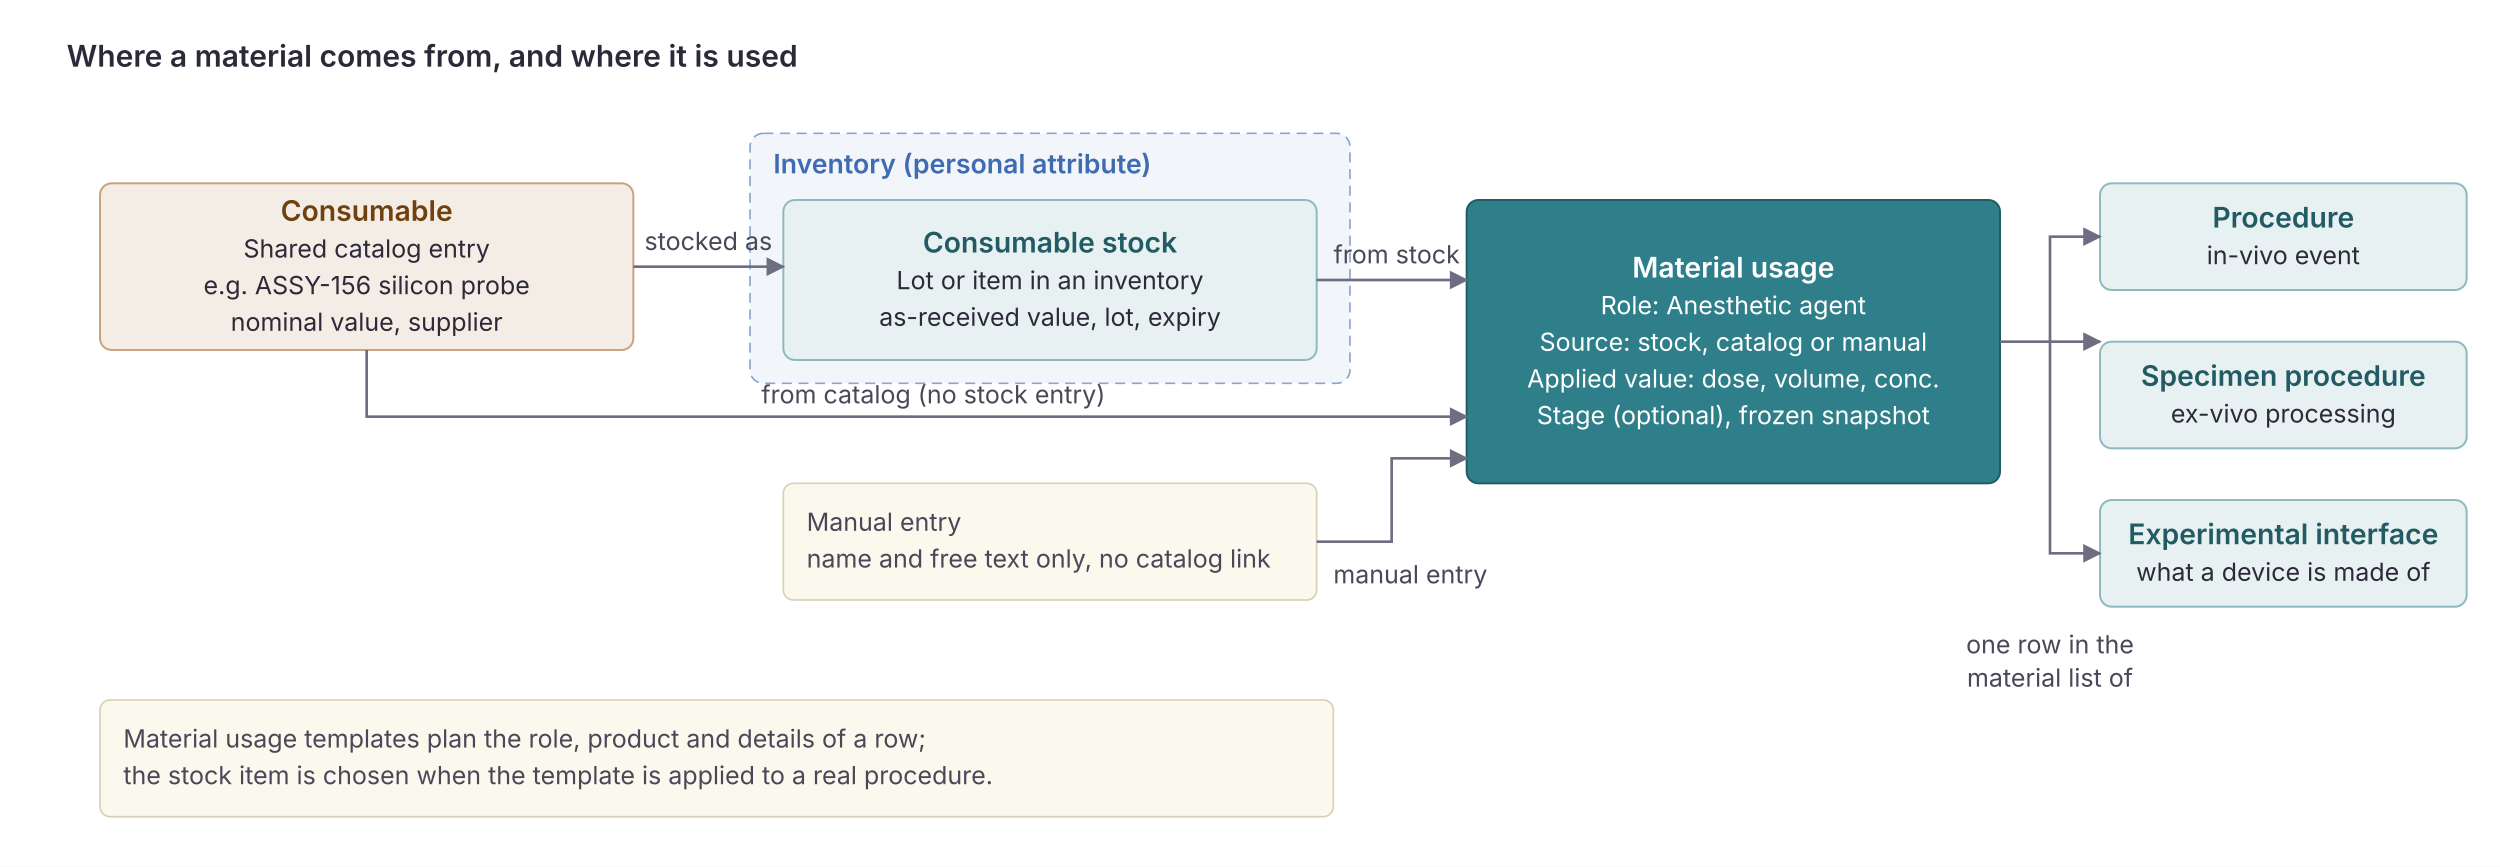
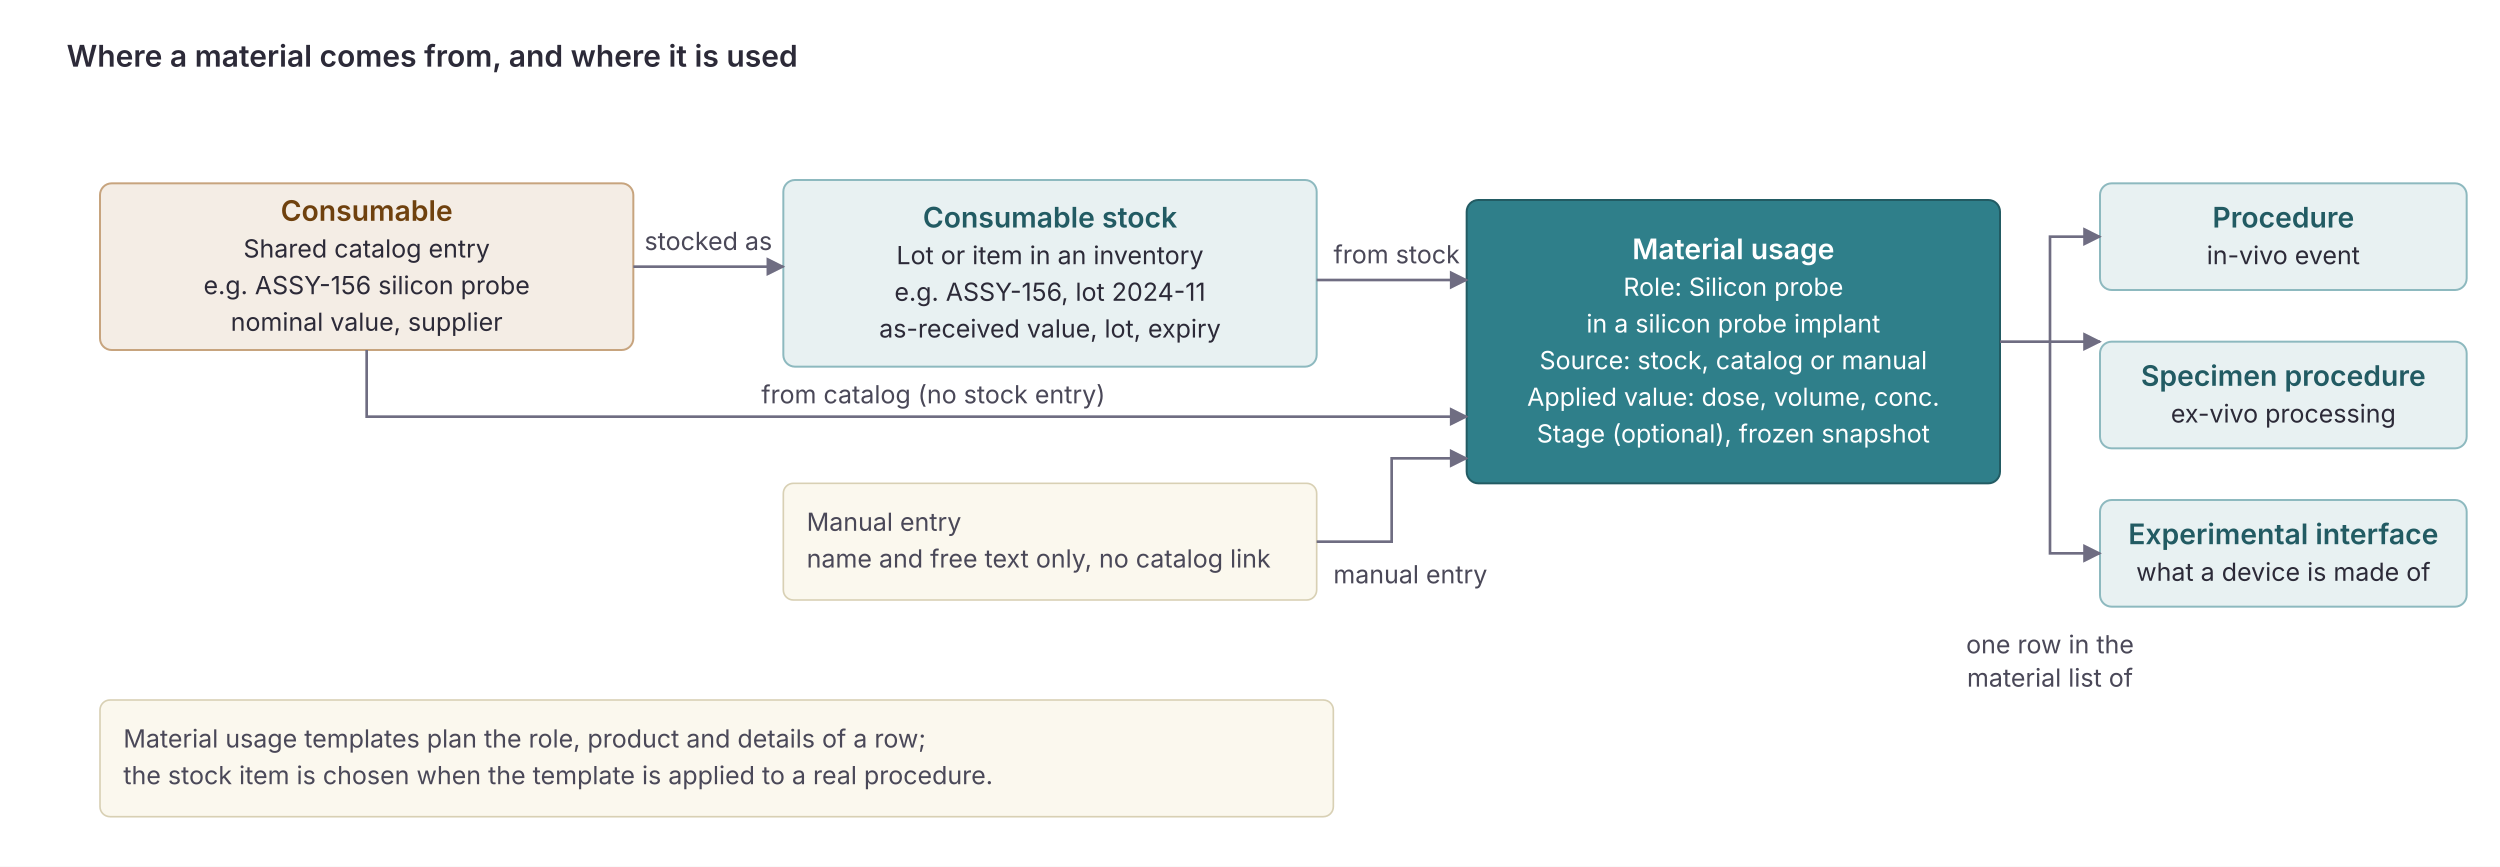
<svg xmlns="http://www.w3.org/2000/svg" viewBox="0 0 1500 520" width="1500" height="520" font-family="Inter, 'Segoe UI', Helvetica, Arial, sans-serif" role="img" aria-labelledby="t">
  <defs>
    <marker id="arrow" viewBox="0 0 10 10" refX="9" refY="5" markerWidth="7" markerHeight="7" orient="auto-start-reverse">
      <path d="M0 0 L10 5 L0 10 z" fill="#6f6d82" />
    </marker>
  </defs>
  <rect width="1500" height="520" fill="#fff" />
  <text x="40" y="40" font-size="18" font-weight="600" fill="#2c2a38">Where a material comes from, and where it is used</text>
-   <rect x="450" y="80" width="360" height="150" rx="8" fill="#3f6bb3" fill-opacity="0.07" stroke="#3f6bb3" stroke-opacity="0.6" stroke-width="1" stroke-dasharray="6 4" />
-   <text x="464" y="104" font-size="16" font-weight="600" fill="#3f6bb3">Inventory (personal attribute)</text>
  <rect x="60" y="110" width="320" height="100" rx="7" fill="#f4ede5" stroke="#c7a47e" stroke-width="1.2" />
  <text x="220" y="132.5" font-size="17" font-weight="600" fill="#6f410e" text-anchor="middle">Consumable</text>
  <text x="220" y="154.5" font-size="15" fill="#2c2a38" text-anchor="middle">Shared catalog entry</text>
  <text x="220" y="176.5" font-size="15" fill="#2c2a38" text-anchor="middle">e.g. ASSY-156 silicon probe</text>
  <text x="220" y="198.5" font-size="15" fill="#2c2a38" text-anchor="middle">nominal value, supplier</text>
-   <rect x="470" y="120" width="320" height="96" rx="7" fill="#e8f1f2" stroke="#8db9bf" stroke-width="1.2" />
-   <text x="630" y="151.5" font-size="17" font-weight="600" fill="#225b63" text-anchor="middle">Consumable stock</text>
-   <text x="630" y="173.5" font-size="15" fill="#2c2a38" text-anchor="middle">Lot or item in an inventory</text>
-   <text x="630" y="195.5" font-size="15" fill="#2c2a38" text-anchor="middle">as-received value, lot, expiry</text>
+   <rect x="470" y="108" width="320" height="112" rx="7" fill="#e8f1f2" stroke="#8db9bf" stroke-width="1.2" />
+   <text x="630" y="136.5" font-size="17" font-weight="600" fill="#225b63" text-anchor="middle">Consumable stock</text>
+   <text x="630" y="158.5" font-size="15" fill="#2c2a38" text-anchor="middle">Lot or item in an inventory</text>
+   <text x="630" y="180.5" font-size="15" fill="#2c2a38" text-anchor="middle">e.g. ASSY-156, lot 2024-11</text>
+   <text x="630" y="202.5" font-size="15" fill="#2c2a38" text-anchor="middle">as-received value, lot, expiry</text>
  <rect x="470" y="290" width="320" height="70" rx="6" fill="#fbf8ee" stroke="#d8d0b4" stroke-width="1" />
  <text x="484" y="318.5" font-size="15" fill="#4a4858">Manual entry</text>
  <text x="484" y="340.5" font-size="15" fill="#4a4858">name and free text only, no catalog link</text>
  <rect x="880" y="120" width="320" height="170" rx="7" fill="#2f7f8a" stroke="#225b63" stroke-width="1.2" />
-   <text x="1040" y="166.5" font-size="17" font-weight="600" fill="#fff" text-anchor="middle">Material usage</text>
-   <text x="1040" y="188.5" font-size="15" fill="#fff" text-anchor="middle">Role: Anesthetic agent</text>
-   <text x="1040" y="210.5" font-size="15" fill="#fff" text-anchor="middle">Source: stock, catalog or manual</text>
-   <text x="1040" y="232.5" font-size="15" fill="#fff" text-anchor="middle">Applied value: dose, volume, conc.</text>
-   <text x="1040" y="254.5" font-size="15" fill="#fff" text-anchor="middle">Stage (optional), frozen snapshot</text>
+   <text x="1040" y="155.5" font-size="17" font-weight="600" fill="#fff" text-anchor="middle">Material usage</text>
+   <text x="1040" y="177.5" font-size="15" fill="#fff" text-anchor="middle">Role: Silicon probe</text>
+   <text x="1040" y="199.5" font-size="15" fill="#fff" text-anchor="middle">in a silicon probe implant</text>
+   <text x="1040" y="221.5" font-size="15" fill="#fff" text-anchor="middle">Source: stock, catalog or manual</text>
+   <text x="1040" y="243.5" font-size="15" fill="#fff" text-anchor="middle">Applied value: dose, volume, conc.</text>
+   <text x="1040" y="265.5" font-size="15" fill="#fff" text-anchor="middle">Stage (optional), frozen snapshot</text>
  <rect x="1260" y="110" width="220" height="64" rx="7" fill="#e8f1f2" stroke="#8db9bf" stroke-width="1.2" />
  <text x="1370" y="136.5" font-size="17" font-weight="600" fill="#225b63" text-anchor="middle">Procedure</text>
  <text x="1370" y="158.5" font-size="15" fill="#2c2a38" text-anchor="middle">in-vivo event</text>
  <rect x="1260" y="205" width="220" height="64" rx="7" fill="#e8f1f2" stroke="#8db9bf" stroke-width="1.2" />
  <text x="1370" y="231.5" font-size="17" font-weight="600" fill="#225b63" text-anchor="middle">Specimen procedure</text>
  <text x="1370" y="253.5" font-size="15" fill="#2c2a38" text-anchor="middle">ex-vivo processing</text>
  <rect x="1260" y="300" width="220" height="64" rx="7" fill="#e8f1f2" stroke="#8db9bf" stroke-width="1.2" />
  <text x="1370" y="326.5" font-size="17" font-weight="600" fill="#225b63" text-anchor="middle">Experimental interface</text>
  <text x="1370" y="348.5" font-size="15" fill="#2c2a38" text-anchor="middle">what a device is made of</text>
  <rect x="60" y="420" width="740" height="70" rx="6" fill="#fbf8ee" stroke="#d8d0b4" stroke-width="1" />
  <text x="74" y="448.5" font-size="15" fill="#4a4858">Material usage templates plan the role, product and details of a row;</text>
  <text x="74" y="470.5" font-size="15" fill="#4a4858">the stock item is chosen when the template is applied to a real procedure.</text>
  <path d="M380 160 L470 160" fill="none" stroke="#6f6d82" stroke-width="1.6" marker-end="url(#arrow)" />
  <text x="425" y="150" font-size="15" fill="#4a4858" text-anchor="middle">stocked as</text>
  <path d="M790 168 L880 168" fill="none" stroke="#6f6d82" stroke-width="1.6" marker-end="url(#arrow)" />
  <text x="838" y="158" font-size="15" fill="#4a4858" text-anchor="middle">from stock</text>
  <path d="M220 210 L220 250 L880 250" fill="none" stroke="#6f6d82" stroke-width="1.6" marker-end="url(#arrow)" />
  <text x="560" y="242" font-size="15" fill="#4a4858" text-anchor="middle">from catalog (no stock entry)</text>
  <path d="M790 325 L835 325 L835 275 L880 275" fill="none" stroke="#6f6d82" stroke-width="1.6" marker-end="url(#arrow)" />
  <text x="800" y="350" font-size="15" fill="#4a4858" text-anchor="start">manual entry</text>
  <path d="M1200 205 L1230 205 L1230 142 L1260 142" fill="none" stroke="#6f6d82" stroke-width="1.6" marker-end="url(#arrow)" />
  <path d="M1230 205 L1260 205" fill="none" stroke="#6f6d82" stroke-width="1.6" marker-end="url(#arrow)" />
  <path d="M1230 205 L1230 332 L1260 332" fill="none" stroke="#6f6d82" stroke-width="1.6" marker-end="url(#arrow)" />
  <text x="1230" y="392" font-size="15" fill="#4a4858" text-anchor="middle">one row in the</text>
  <text x="1230" y="412" font-size="15" fill="#4a4858" text-anchor="middle">material list of</text>
</svg>
